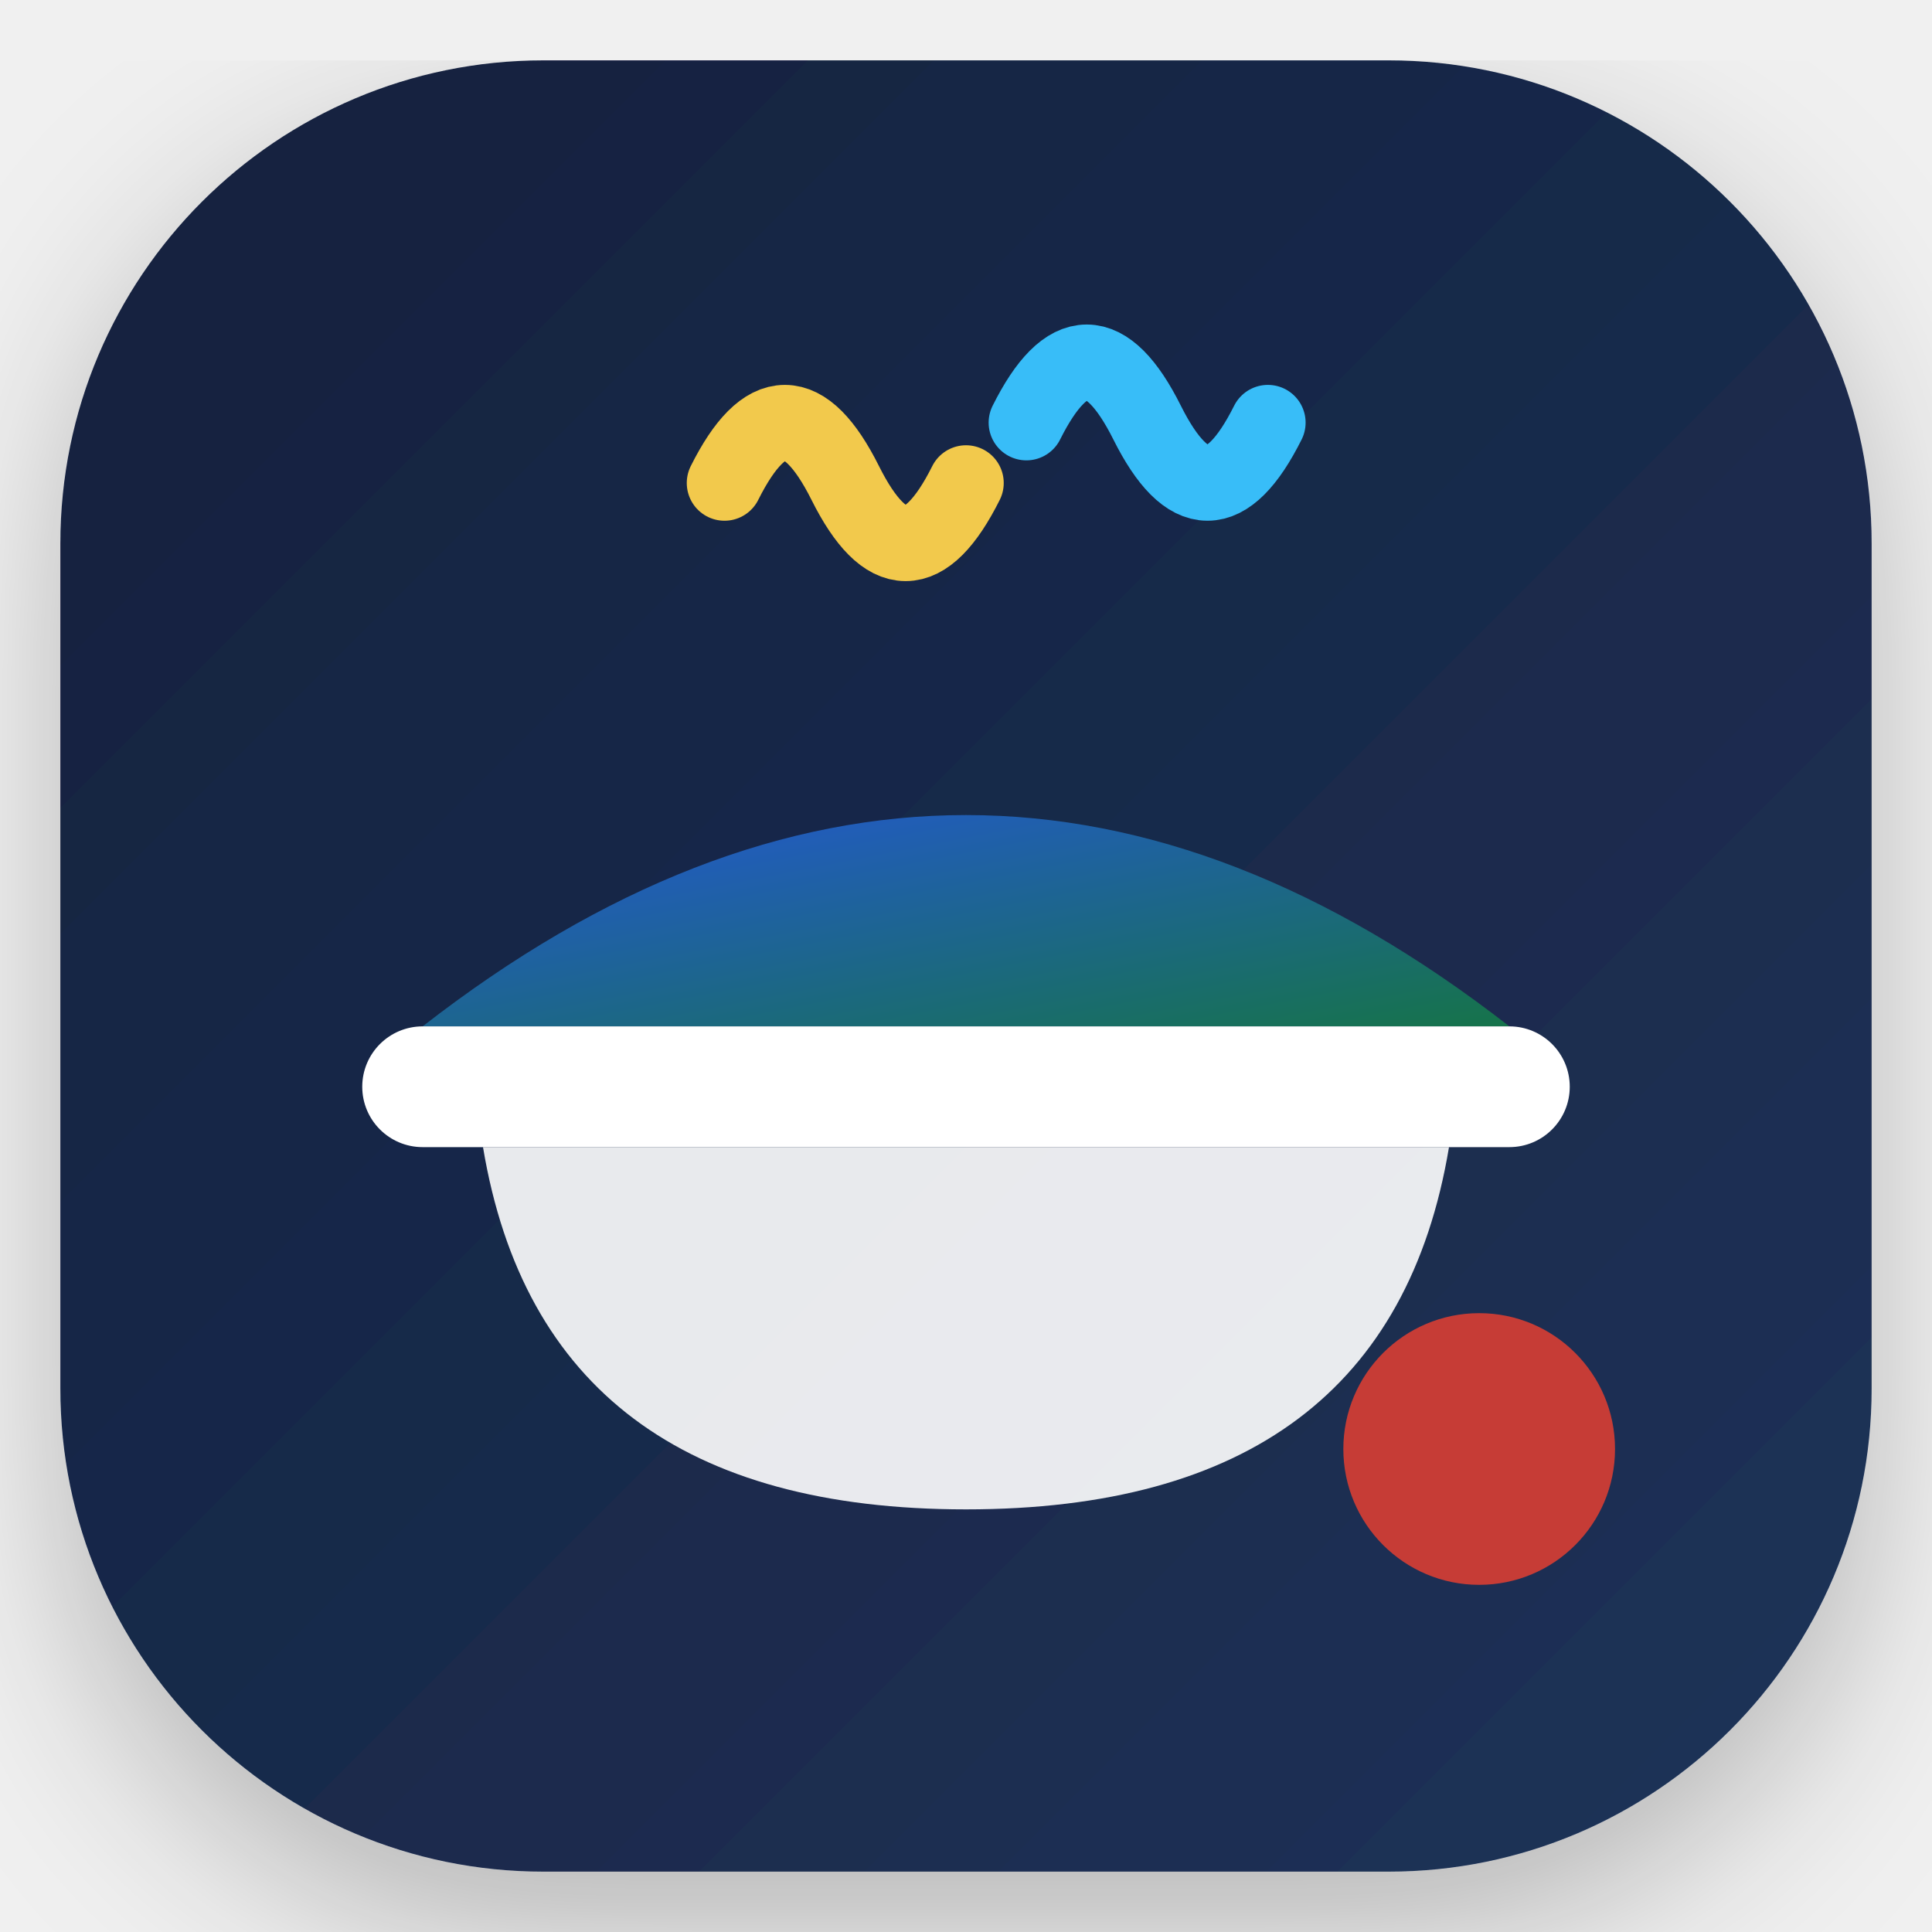
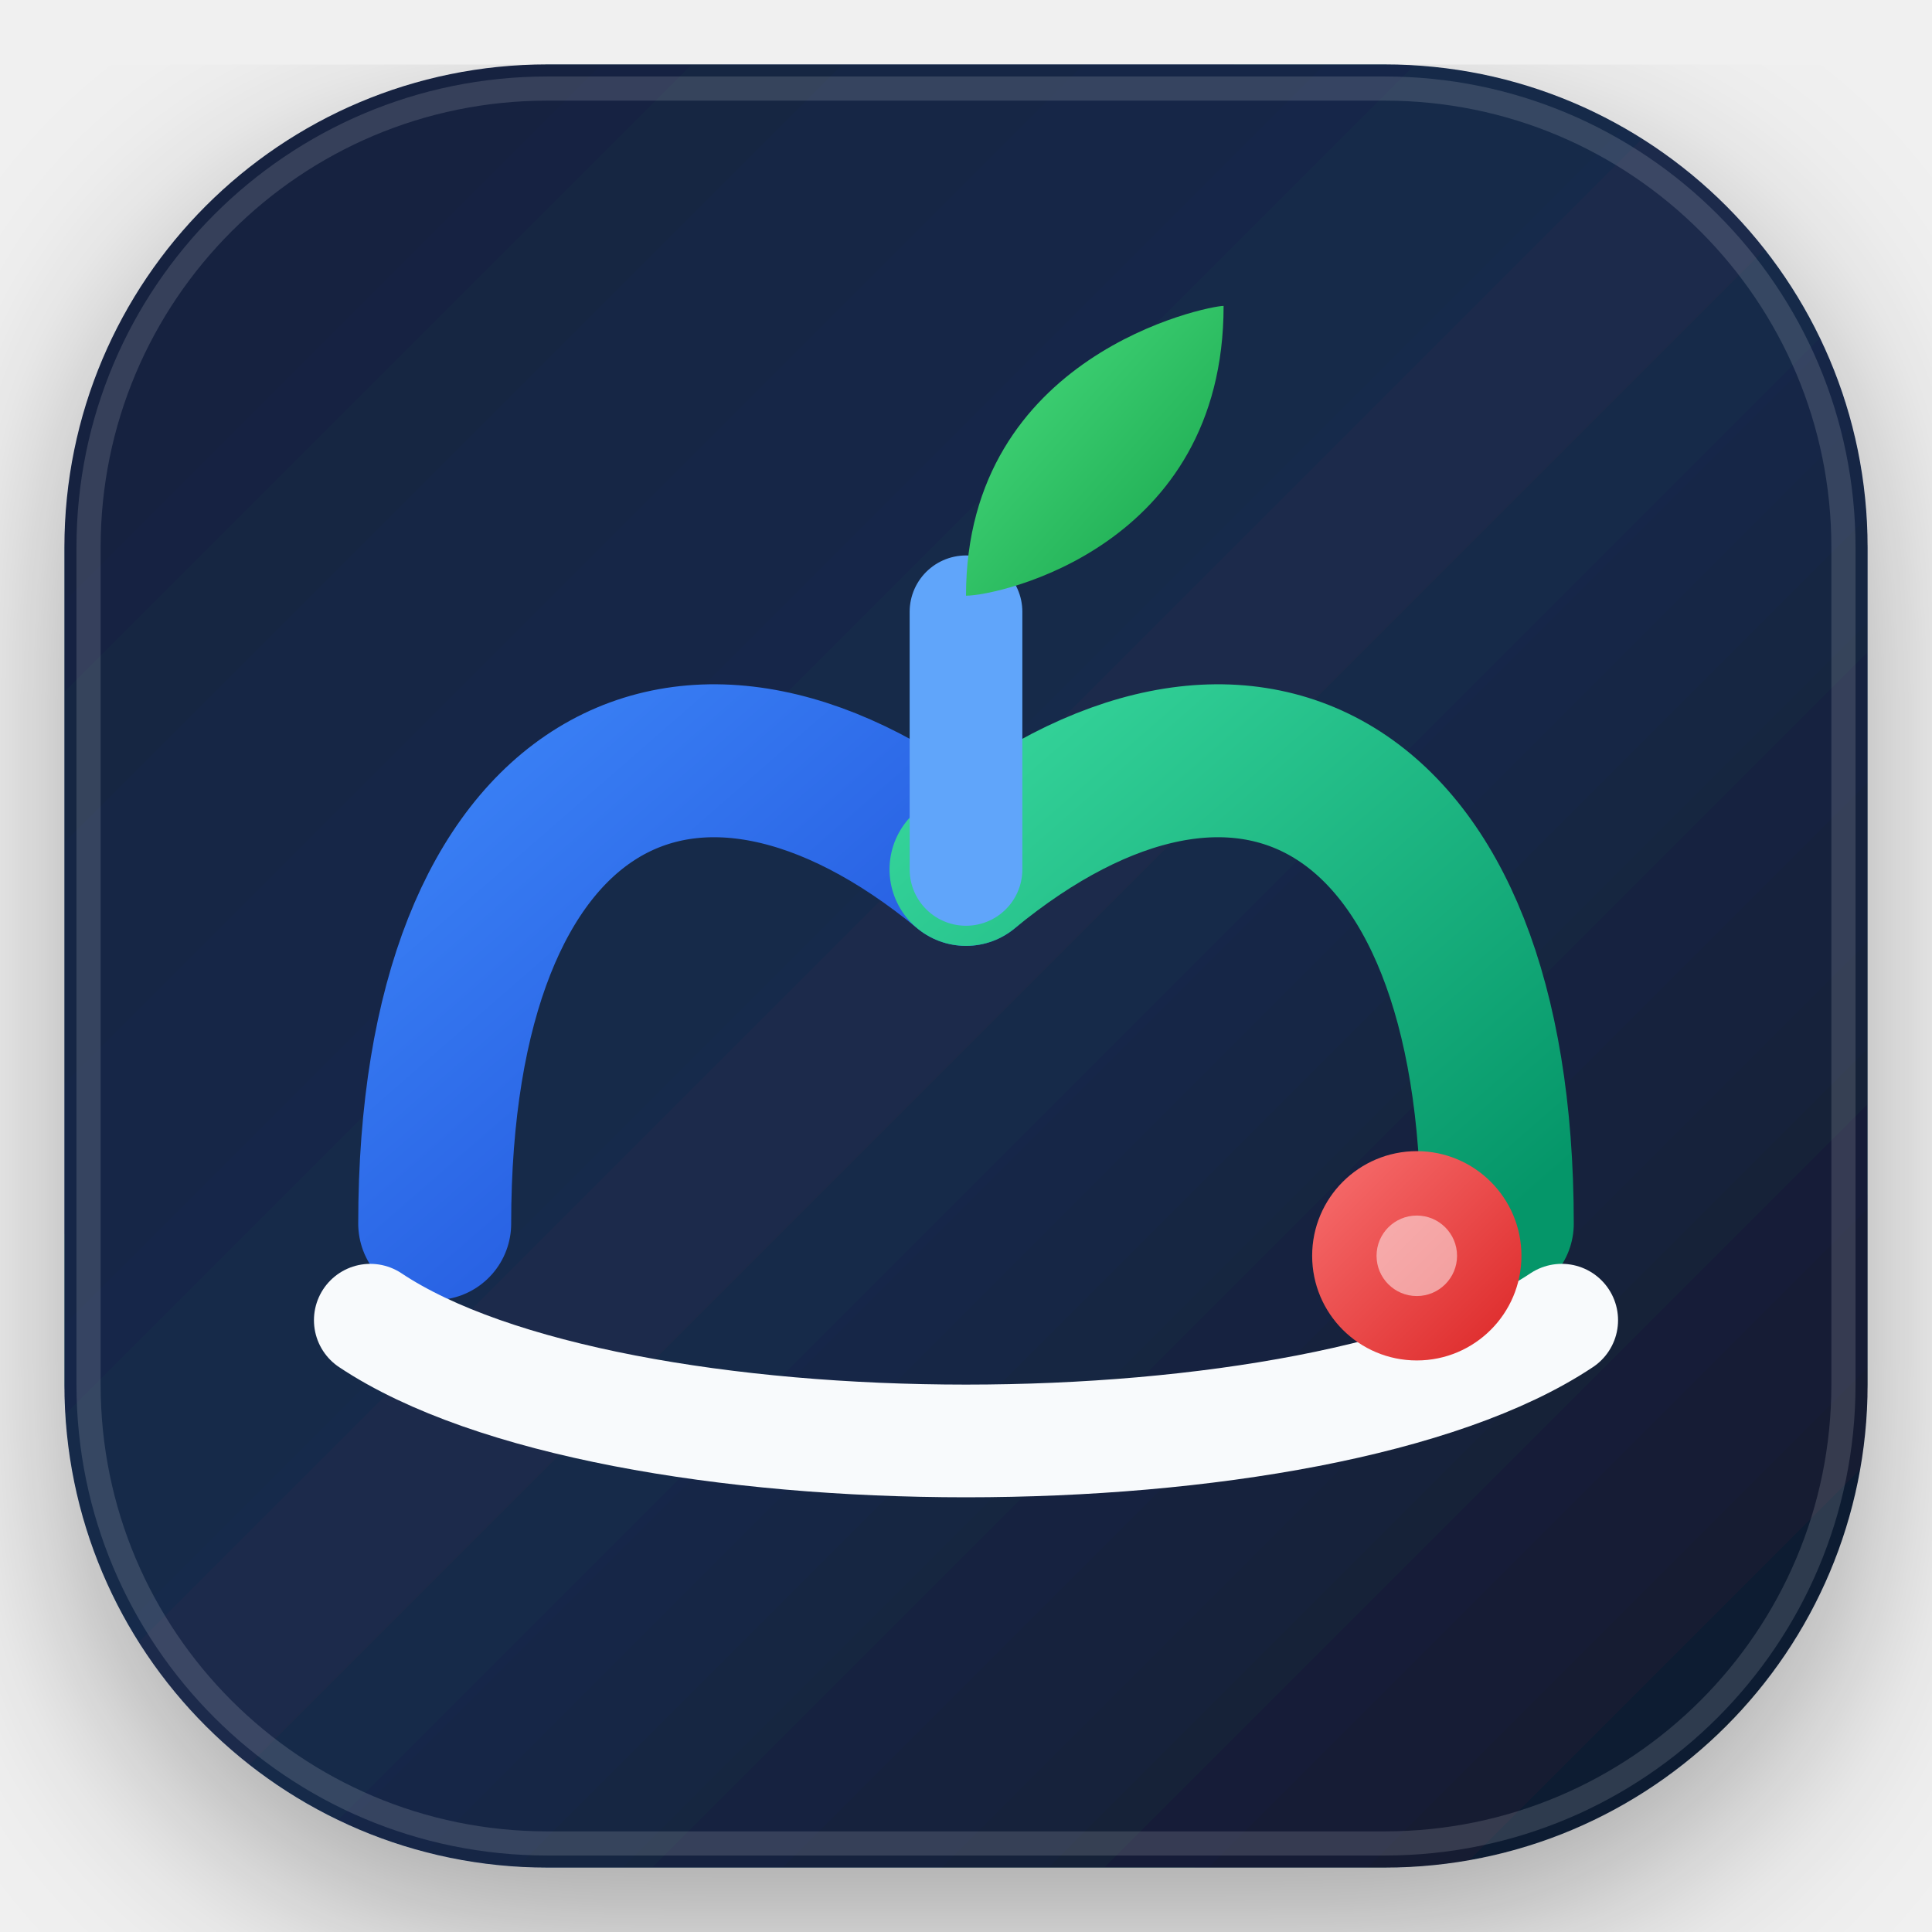
- <svg xmlns="http://www.w3.org/2000/svg" viewBox="0 0 64 64" width="64" height="64">
+ <svg xmlns="http://www.w3.org/2000/svg" viewBox="0 0 120 120" width="120" height="120">
  <defs>
-     <linearGradient id="bg" x1="0%" y1="0%" x2="100%" y2="100%">
+     <linearGradient id="mlr-bg" x1="0%" y1="0%" x2="100%" y2="100%">
      <stop offset="0%" stop-color="#14213d" />
-       <stop offset="100%" stop-color="#1e3258" />
+       <stop offset="50%" stop-color="#1a2b4c" />
+       <stop offset="100%" stop-color="#0f172a" />
    </linearGradient>
-     <linearGradient id="bowl" x1="0%" y1="0%" x2="100%" y2="100%">
-       <stop offset="0%" stop-color="#2457d6" />
-       <stop offset="100%" stop-color="#16734a" />
+     <linearGradient id="mlr-blue" x1="0%" y1="0%" x2="100%" y2="100%">
+       <stop offset="0%" stop-color="#3b82f6" />
+       <stop offset="100%" stop-color="#1d4ed8" />
    </linearGradient>
-     <filter id="glow" x="-20%" y="-20%" width="140%" height="140%">
-       <feDropShadow dx="0" dy="2" stdDeviation="3" flood-color="#000" flood-opacity="0.25" />
+     <linearGradient id="mlr-green" x1="0%" y1="0%" x2="100%" y2="100%">
+       <stop offset="0%" stop-color="#34d399" />
+       <stop offset="100%" stop-color="#059669" />
+     </linearGradient>
+     <linearGradient id="mlr-leaf" x1="0%" y1="0%" x2="100%" y2="100%">
+       <stop offset="0%" stop-color="#4ade80" />
+       <stop offset="100%" stop-color="#16a34a" />
+     </linearGradient>
+     <linearGradient id="mlr-red" x1="0%" y1="0%" x2="100%" y2="100%">
+       <stop offset="0%" stop-color="#f87171" />
+       <stop offset="100%" stop-color="#dc2626" />
+     </linearGradient>
+     <filter id="mlr-glow" x="-20%" y="-20%" width="140%" height="140%">
+       <feDropShadow dx="0" dy="4" stdDeviation="6" flood-color="#000" flood-opacity="0.32" />
    </filter>
  </defs>
-   <rect x="2" y="2" width="60" height="60" rx="16" fill="url(#bg)" filter="url(#glow)" />
-   <path d="M24 16 Q26 12 28 16 T32 16" fill="none" stroke="#f2c94c" stroke-width="2.5" stroke-linecap="round" />
-   <path d="M34 14 Q36 10 38 14 T42 14" fill="none" stroke="#38bdf8" stroke-width="2.5" stroke-linecap="round" />
-   <path d="M14 34 Q32 20 50 34 Z" fill="url(#bowl)" />
-   <rect x="12" y="34" width="40" height="4" rx="2" fill="#ffffff" />
-   <path d="M16 38 Q18 50 32 50 Q46 50 48 38 Z" fill="#ffffff" fill-opacity="0.9" />
-   <circle cx="49" cy="48" r="4.5" fill="#c63c36" />
+   <rect x="4" y="4" width="112" height="112" rx="30" fill="url(#mlr-bg)" filter="url(#mlr-glow)" />
+   <rect x="5.5" y="5.5" width="109" height="109" rx="28.5" fill="none" stroke="rgba(255,255,255,0.14)" stroke-width="1.5" />
+   <path d="M27 76 C27 48, 43 40, 60 54" fill="none" stroke="url(#mlr-blue)" stroke-width="9.5" stroke-linecap="round" />
+   <path d="M60 54 C77 40, 93 48, 93 76" fill="none" stroke="url(#mlr-green)" stroke-width="9.5" stroke-linecap="round" />
+   <path d="M60 54 L60 38" fill="none" stroke="#60a5fa" stroke-width="7" stroke-linecap="round" />
+   <path d="M23 82 C38 92, 82 92, 97 82" fill="none" stroke="#f8fafc" stroke-width="7" stroke-linecap="round" />
+   <path d="M60 37 C60 22, 75 19, 76 19 C76 34, 62 37, 60 37 Z" fill="url(#mlr-leaf)" />
+   <circle cx="88" cy="78" r="6.5" fill="url(#mlr-red)" />
+   <circle cx="88" cy="78" r="2.5" fill="#ffffff" fill-opacity="0.5" />
</svg>
